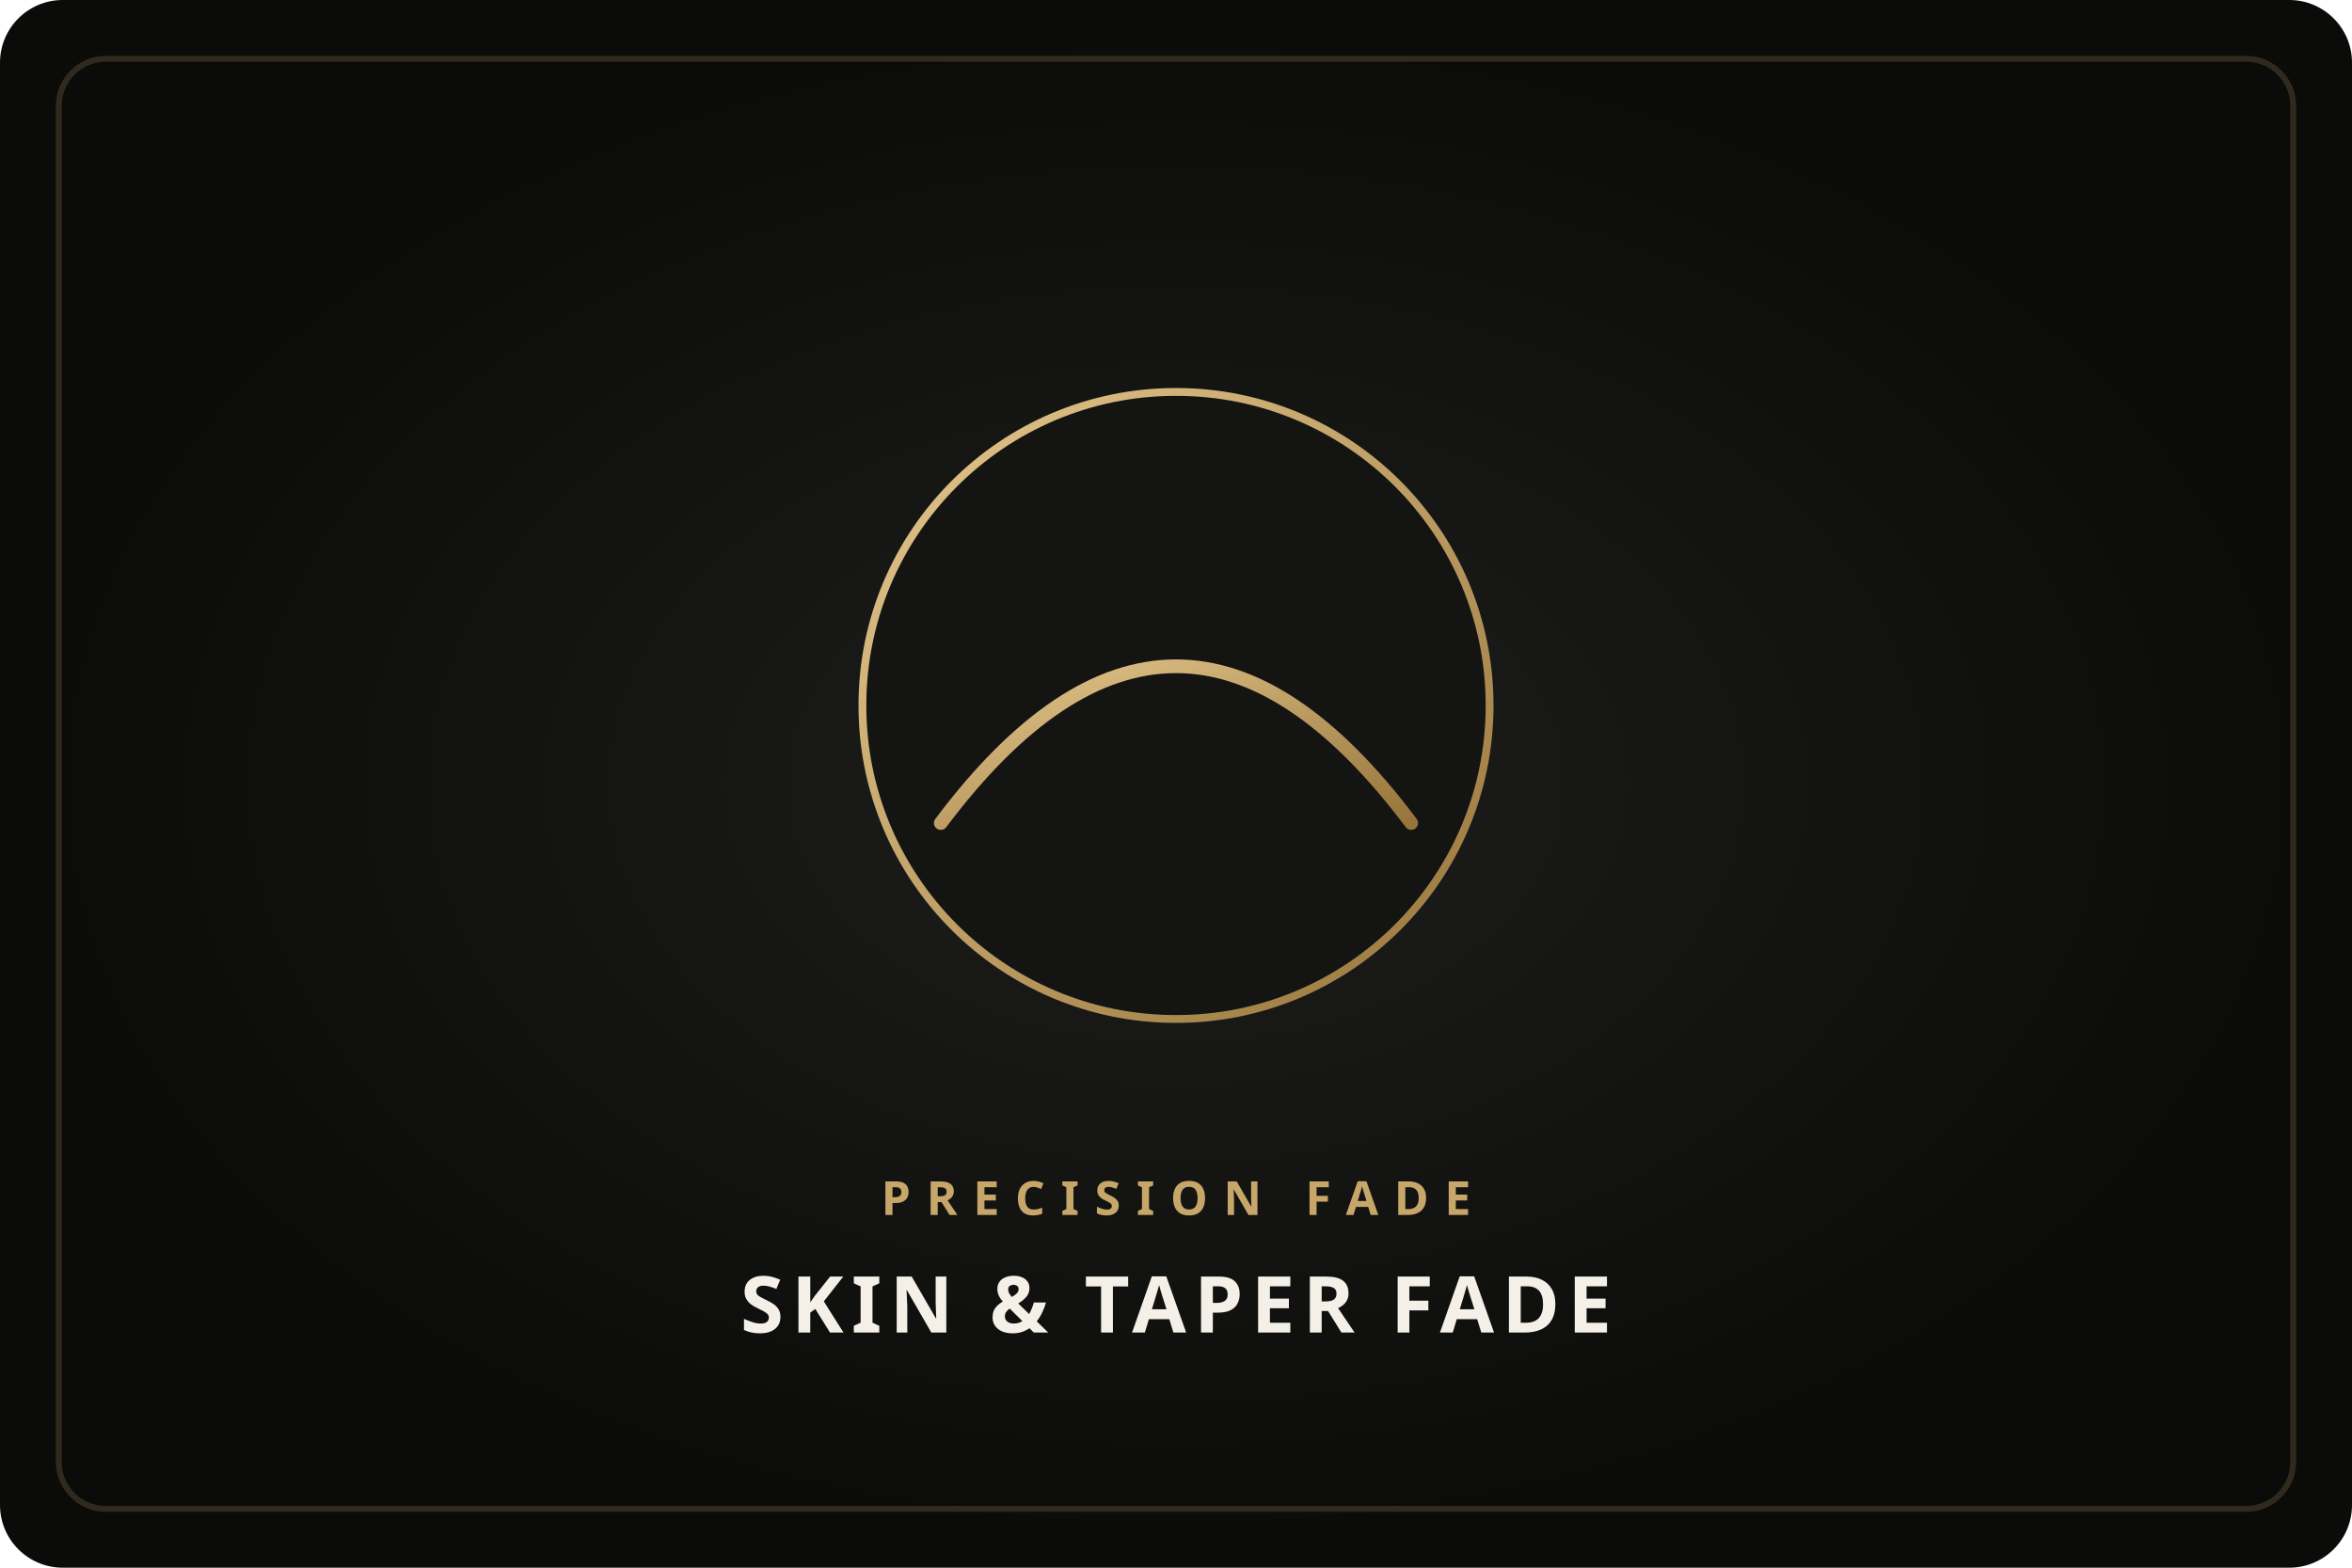
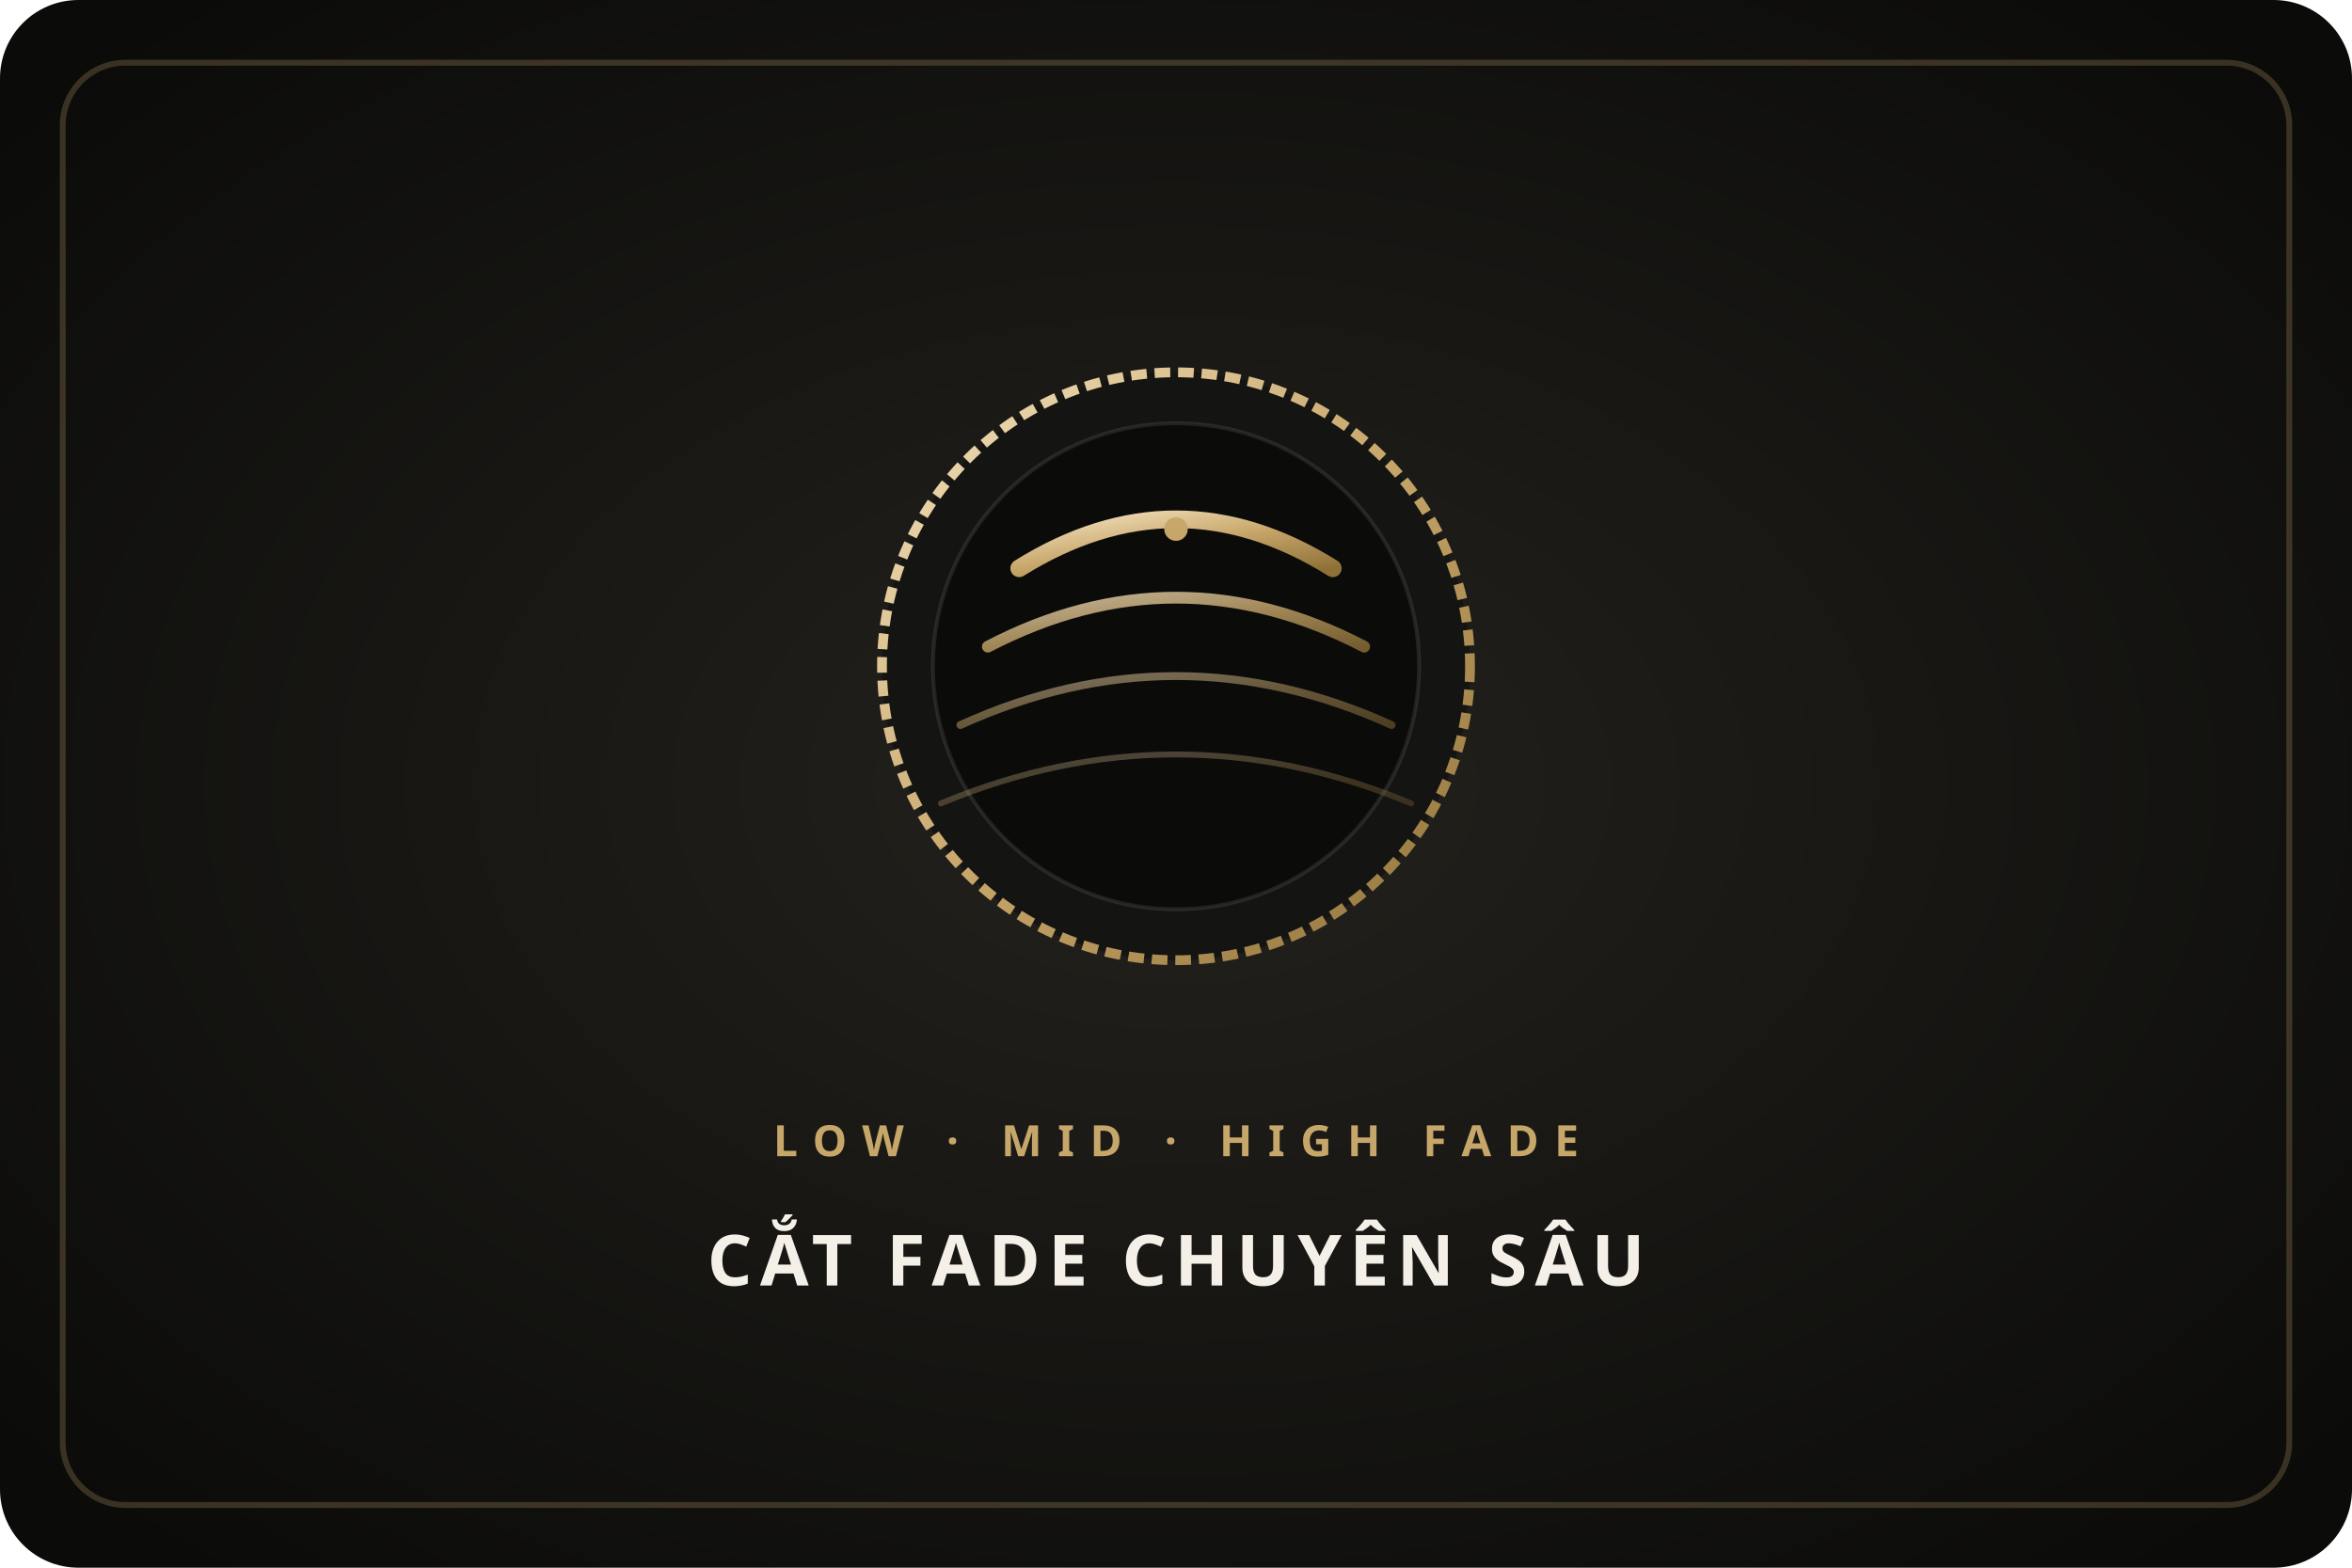
<svg xmlns="http://www.w3.org/2000/svg" viewBox="0 0 600 400" width="600" height="400">
  <defs>
-     <radialGradient id="srvGlow2" cx="50%" cy="50%" r="60%">
-       <stop offset="0%" stop-color="#1E1E1C" />
-       <stop offset="80%" stop-color="#0B0B0A" />
+     <radialGradient id="srvGlow2" cx="50%" cy="50%" r="65%">
+       <stop offset="0%" stop-color="#24221D" />
+       <stop offset="100%" stop-color="#0B0B0A" />
    </radialGradient>
-     <linearGradient id="gold" x1="0%" y1="0%" x2="100%" y2="100%">
-       <stop offset="0%" stop-color="#E5C88F" />
-       <stop offset="100%" stop-color="#96743A" />
+     <linearGradient id="goldGrad2" x1="0%" y1="0%" x2="100%" y2="100%">
+       <stop offset="0%" stop-color="#F4E2BE" />
+       <stop offset="50%" stop-color="#C7A66A" />
+       <stop offset="100%" stop-color="#8F7138" />
    </linearGradient>
  </defs>
-   <rect width="600" height="400" rx="16" fill="url(#srvGlow2)" />
-   <rect x="15" y="15" width="570" height="370" rx="12" fill="none" stroke="rgba(199,166,106,0.2)" stroke-width="1.5" />
-   <circle cx="300" cy="180" r="80" fill="#141413" stroke="url(#gold)" stroke-width="2" />
-   <path d="M240 210 Q300 130 360 210" fill="none" stroke="url(#gold)" stroke-width="3.5" stroke-linecap="round" />
-   <text x="300" y="310" text-anchor="middle" font-family="'Manrope', sans-serif" font-size="12" font-weight="700" letter-spacing="4" fill="#C7A66A">PRECISION FADE</text>
-   <text x="300" y="340" text-anchor="middle" font-family="'Manrope', sans-serif" font-size="20" font-weight="900" letter-spacing="2" fill="#F4F0E8">SKIN &amp; TAPER FADE</text>
+   <rect width="600" height="400" rx="20" fill="url(#srvGlow2)" />
+   <rect x="16" y="16" width="568" height="368" rx="16" fill="none" stroke="rgba(199,166,106,0.25)" stroke-width="1.5" />
+   <circle cx="300" cy="170" r="75" fill="#141413" stroke="url(#goldGrad2)" stroke-width="2.5" stroke-dasharray="4 2" />
+   <circle cx="300" cy="170" r="62" fill="#0B0B0A" stroke="rgba(244,240,232,0.1)" stroke-width="1" />
+   <path d="M260 145 Q300 120 340 145" fill="none" stroke="url(#goldGrad2)" stroke-width="4.5" stroke-linecap="round" />
+   <path d="M252 165 Q300 140 348 165" fill="none" stroke="url(#goldGrad2)" stroke-width="3" stroke-linecap="round" stroke-opacity="0.8" />
+   <path d="M245 185 Q300 160 355 185" fill="none" stroke="url(#goldGrad2)" stroke-width="2" stroke-linecap="round" stroke-opacity="0.5" />
+   <path d="M240 205 Q300 180 360 205" fill="none" stroke="url(#goldGrad2)" stroke-width="1.5" stroke-linecap="round" stroke-opacity="0.3" />
+   <circle cx="300" cy="135" r="3" fill="#C7A66A" />
+   <text x="300" y="295" text-anchor="middle" font-family="'Be Vietnam Pro', system-ui, sans-serif" font-size="11" font-weight="700" letter-spacing="4" fill="#C7A66A">LOW · MID · HIGH FADE</text>
+   <text x="300" y="328" text-anchor="middle" font-family="'Be Vietnam Pro', system-ui, sans-serif" font-size="18" font-weight="900" letter-spacing="2" fill="#F4F0E8">CẮT FADE CHUYÊN SÂU</text>
</svg>
